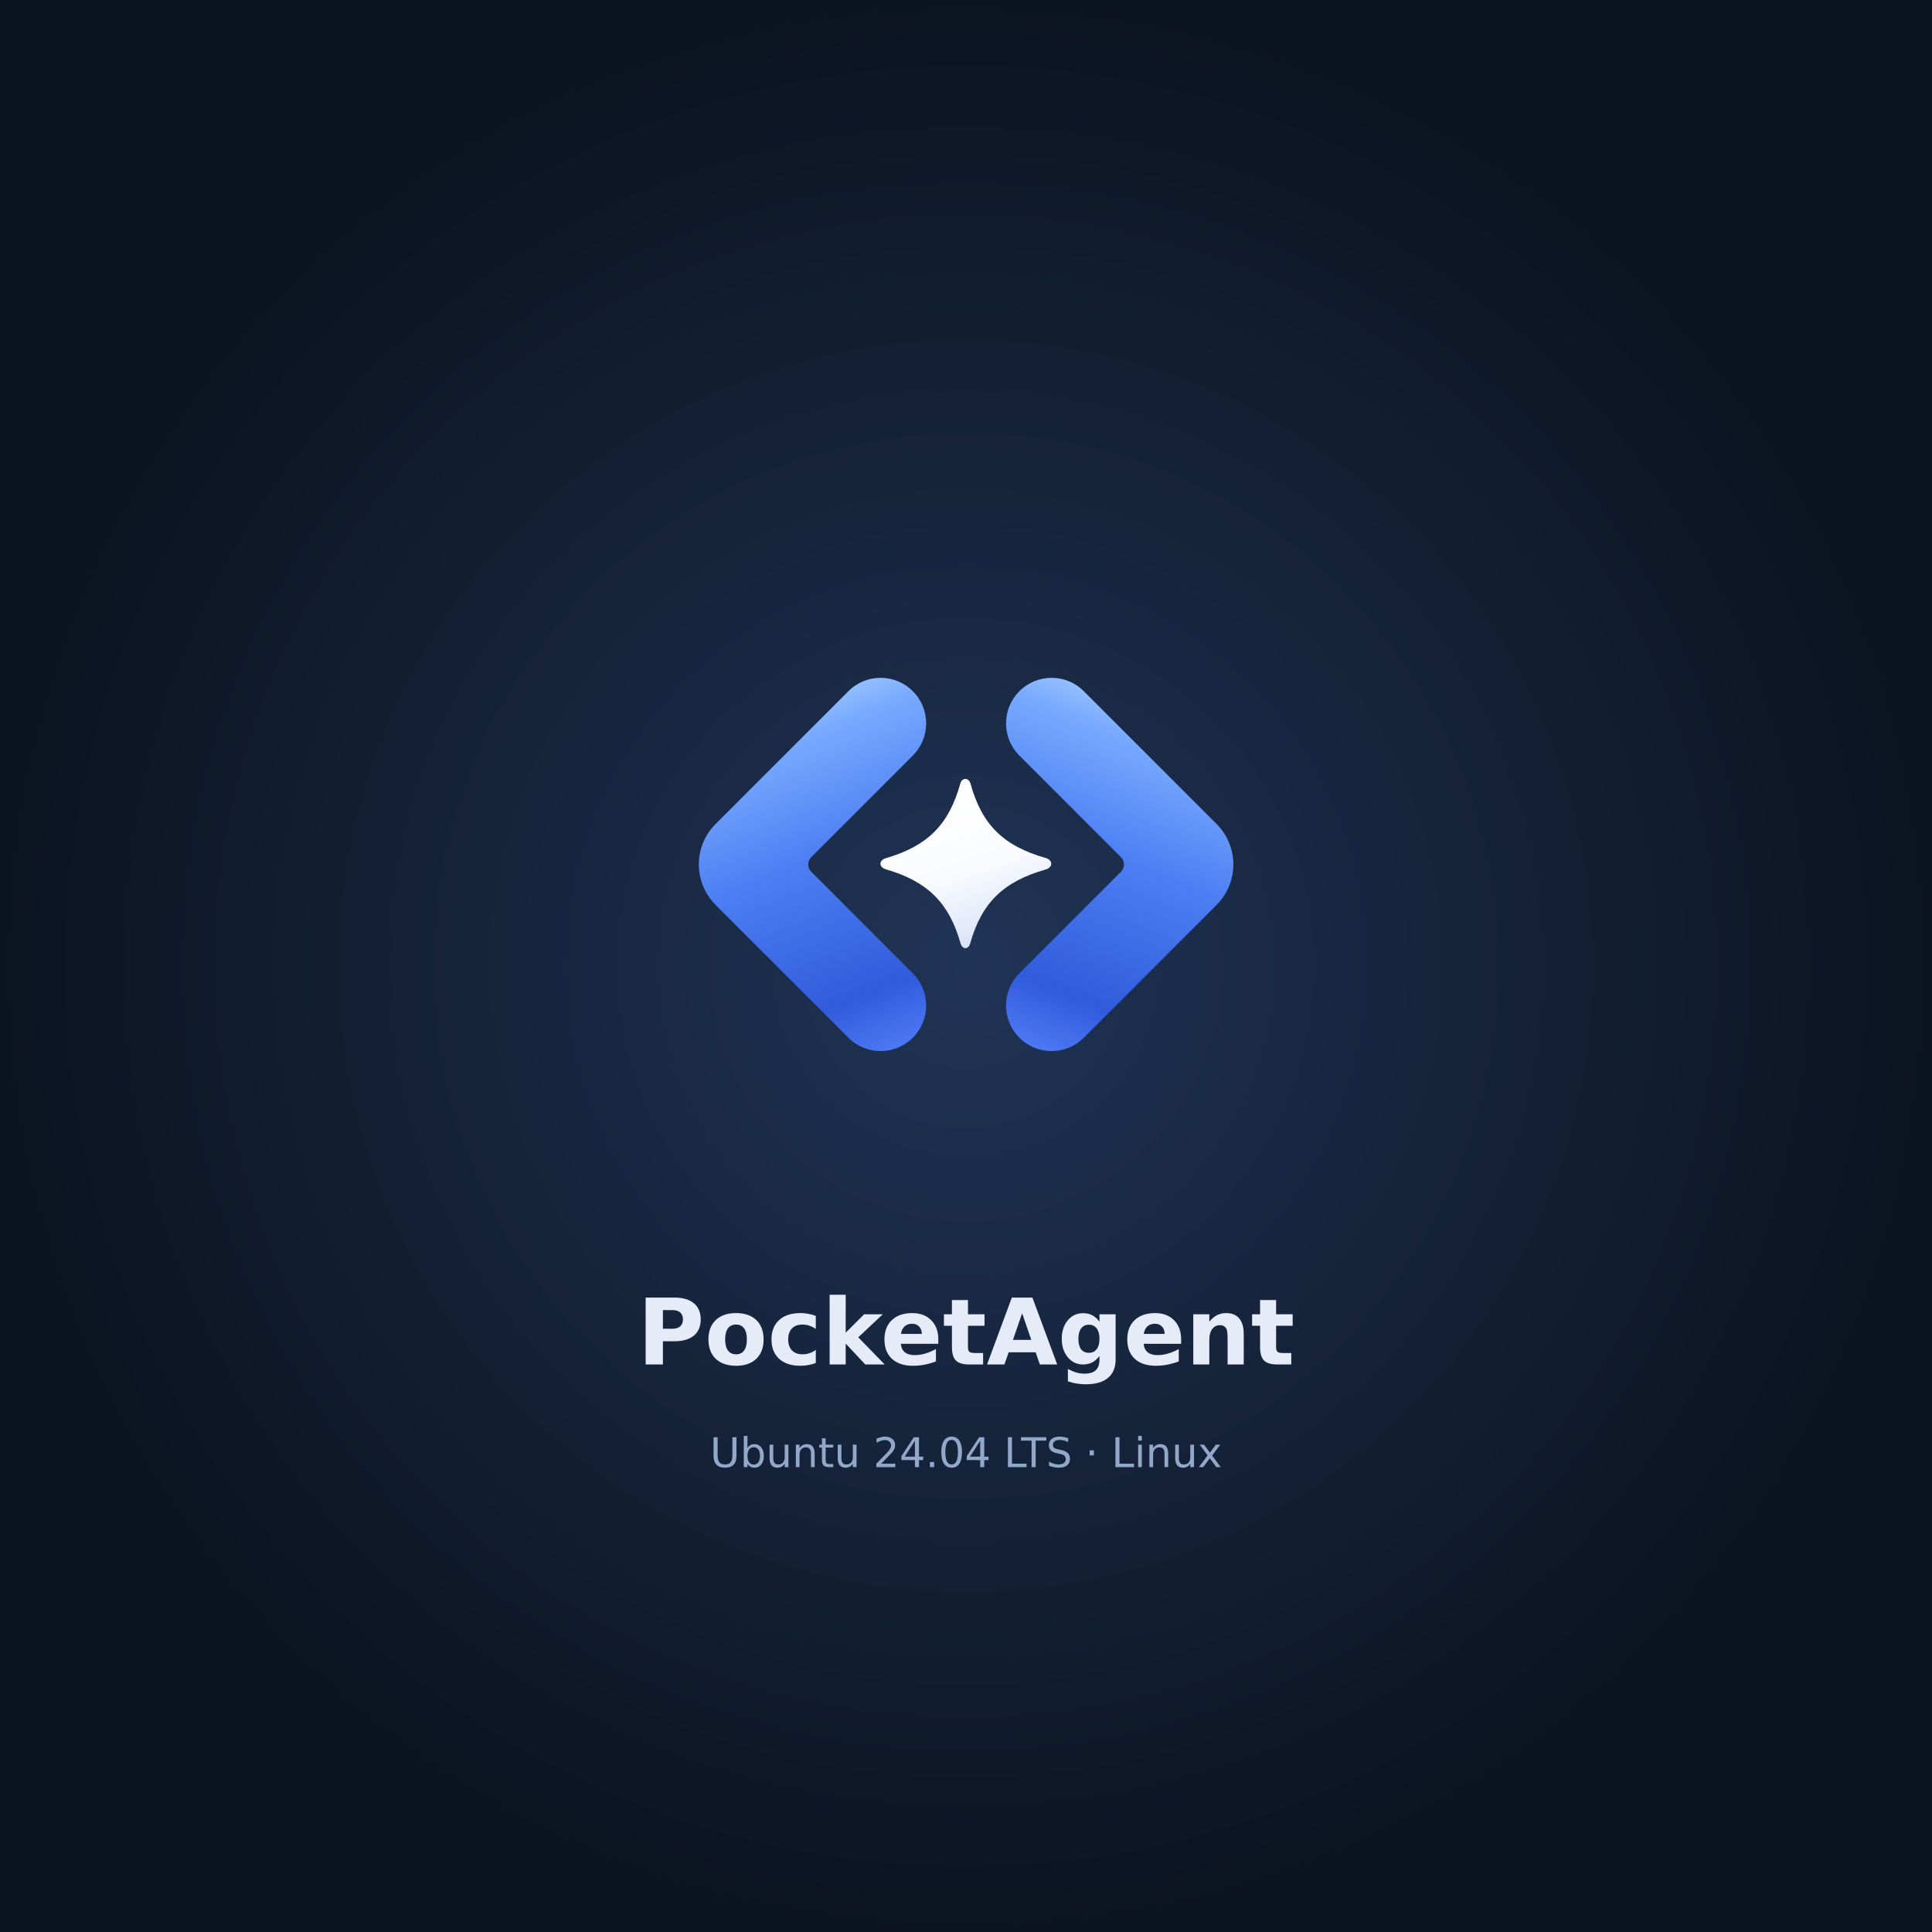
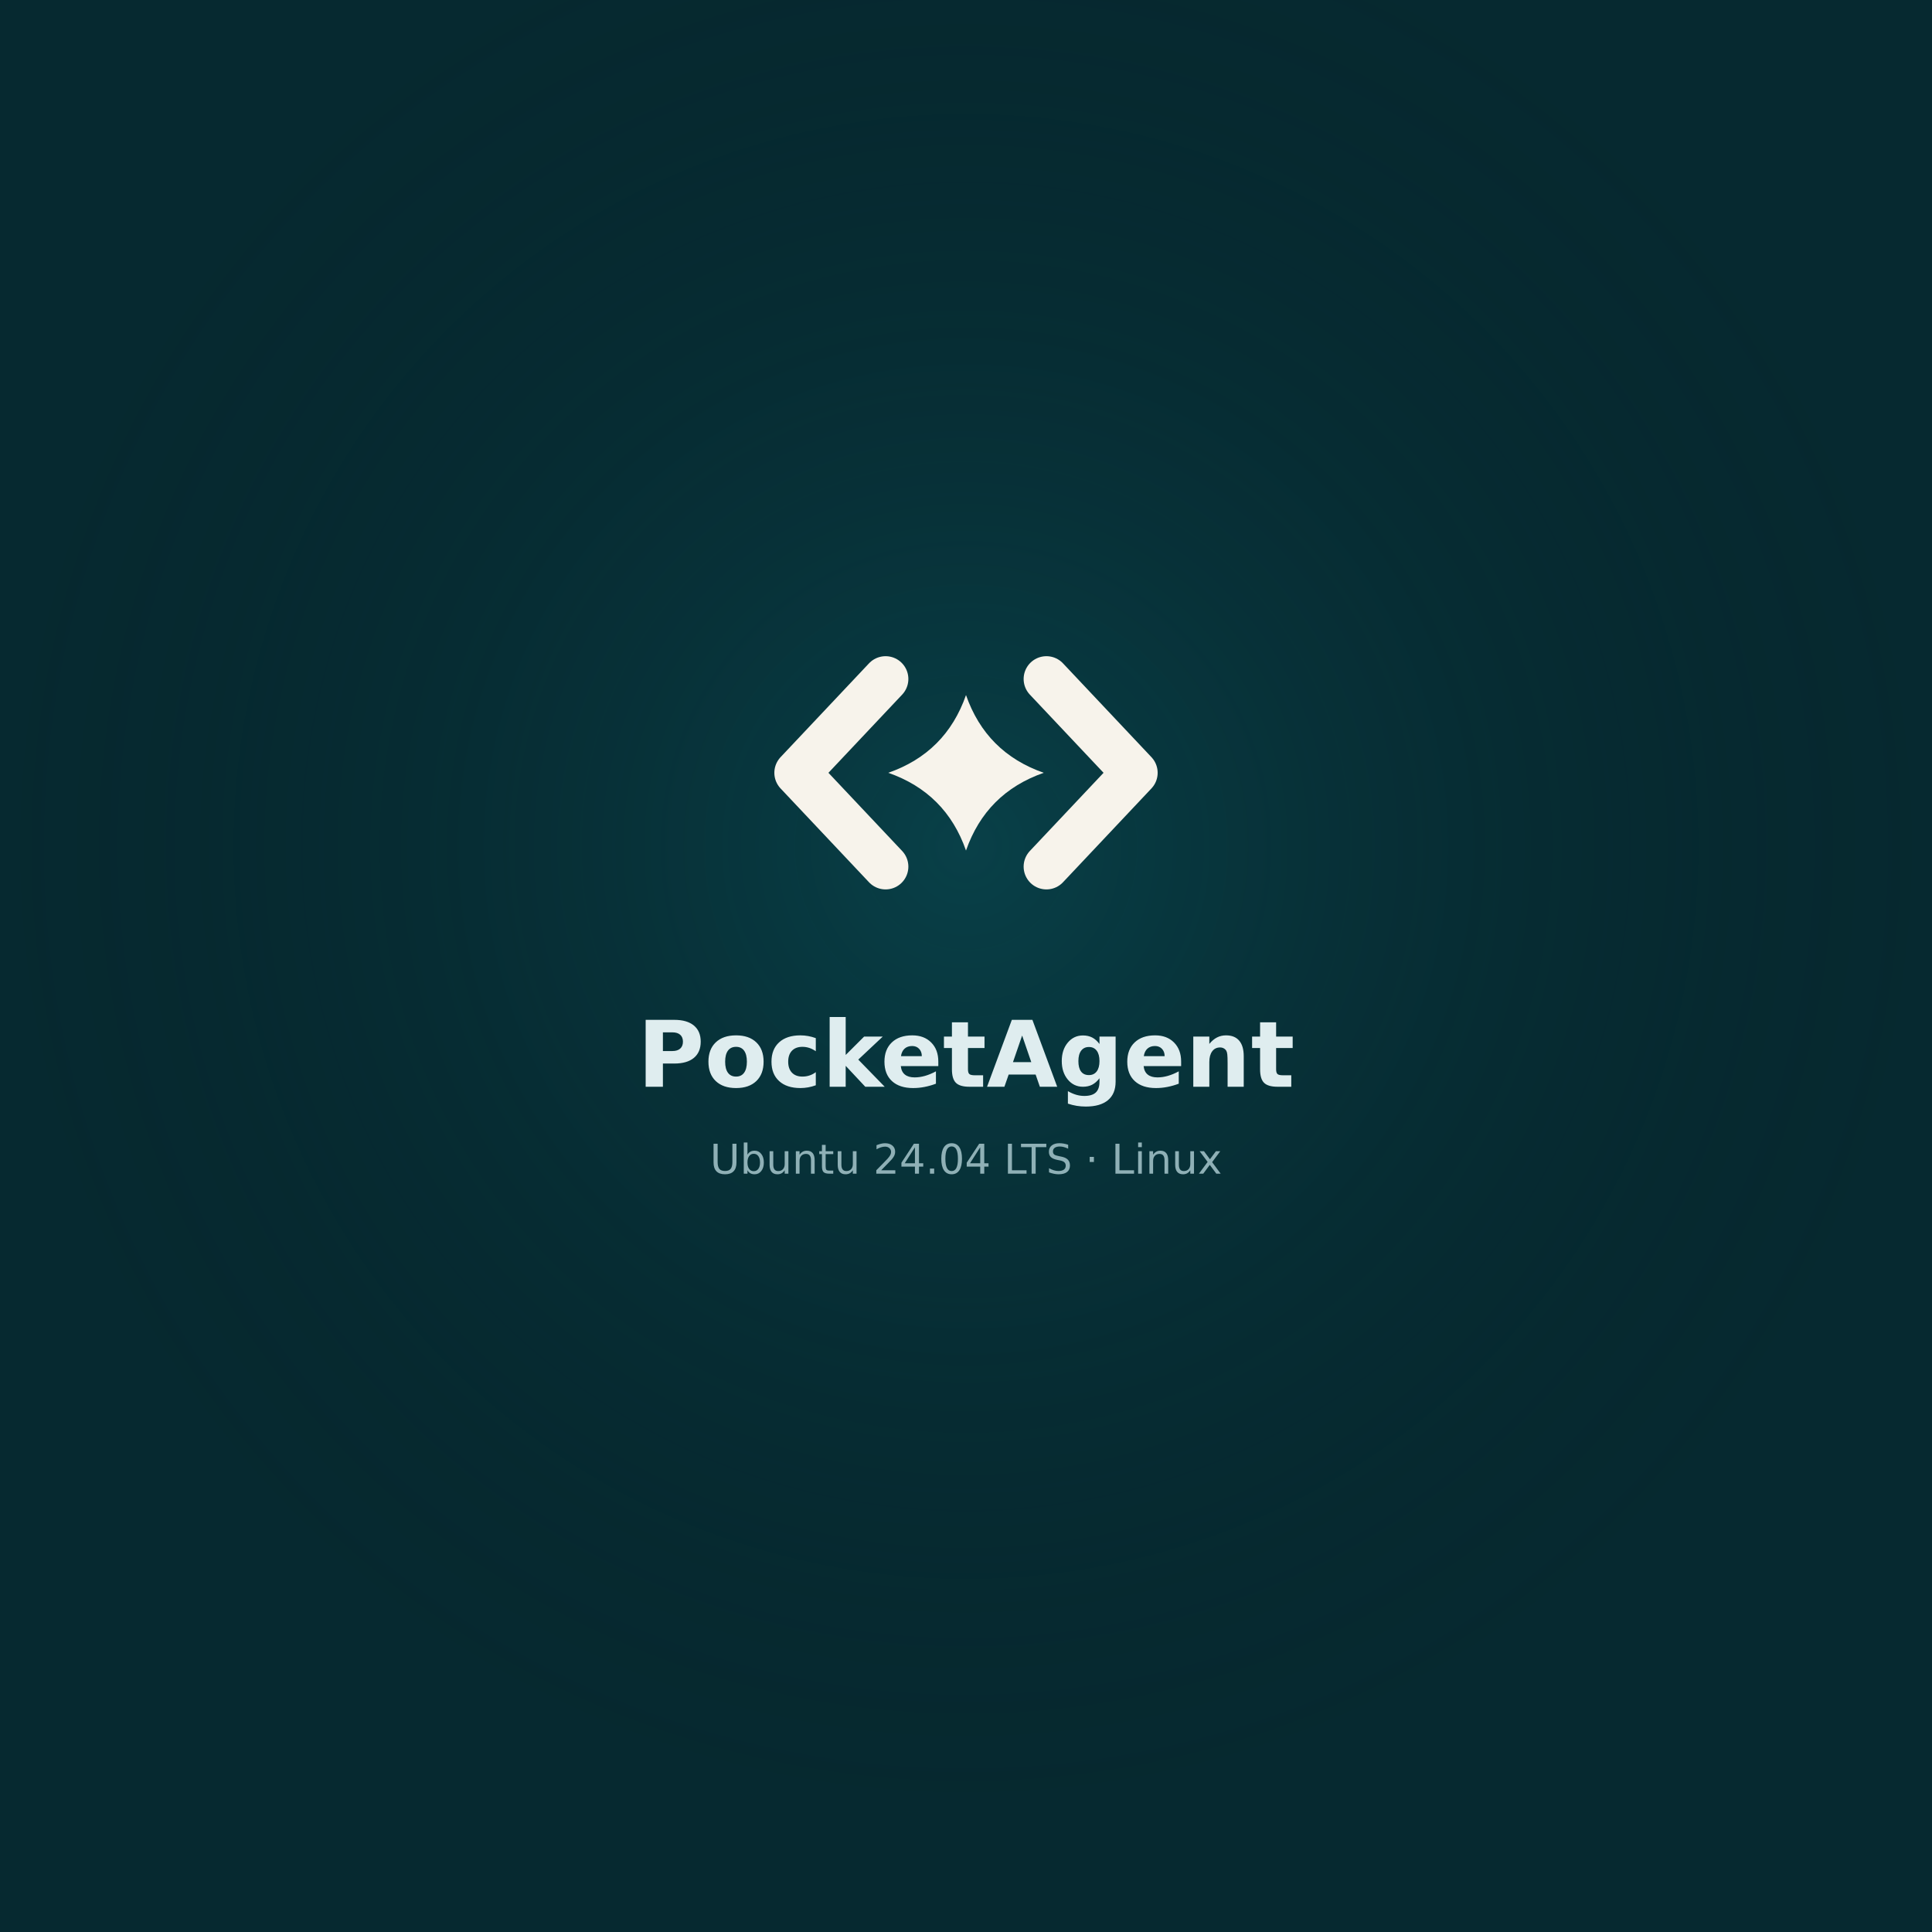
<svg xmlns="http://www.w3.org/2000/svg" width="1600" height="1600" viewBox="0 0 1600 1600">
  <defs>
-     <linearGradient id="blue" gradientUnits="userSpaceOnUse" x1="115" y1="125" x2="219" y2="384">
-       <stop offset="0" stop-color="#B5D8FF" />
-       <stop offset="0.17" stop-color="#79AAFF" />
-       <stop offset="0.46" stop-color="#4D7FF3" />
-       <stop offset="0.83" stop-color="#315BDC" />
-       <stop offset="1" stop-color="#507BF6" />
-     </linearGradient>
-     <linearGradient id="pearl" gradientUnits="userSpaceOnUse" x1="234" y1="204" x2="271" y2="309">
-       <stop offset="0" stop-color="#FFFFFF" />
-       <stop offset="0.53" stop-color="#FAFBFF" />
-       <stop offset="1" stop-color="#D9E3F7" />
-     </linearGradient>
-   </defs>
-   <defs>
-     <radialGradient id="desktopGlow">
-       <stop offset="0" stop-color="#203456" />
-       <stop offset="1" stop-color="#0B1320" />
+     <radialGradient id="glow">
+       <stop offset="0" stop-color="#0E6E78" stop-opacity="0.34" />
+       <stop offset="1" stop-color="#031719" stop-opacity="0" />
    </radialGradient>
  </defs>
-   <rect width="1600" height="1600" fill="#0B1320" />
-   <circle cx="800" cy="800" r="800" fill="url(#desktopGlow)" />
-   <g transform="translate(498 415) scale(1.18)">
-     <path d="M218.6,133.4 C231.1,145.9 231.1,166.1 218.6,178.6 L147.3,249.9 C144.5,252.7 144.5,257.3 147.3,260.1 L218.6,331.4 C231.1,343.9 231.1,364.1 218.6,376.6 C206.1,389.1 185.9,389.1 173.4,376.6 L80.2,283.4 C64.5,267.7 64.5,242.3 80.2,226.6 L173.4,133.4 C185.9,120.9 206.1,120.9 218.6,133.4 Z" fill="url(#blue)" />
-     <g transform="translate(512 0) scale(-1 1)">
-       <path d="M218.6,133.4 C231.1,145.9 231.1,166.1 218.6,178.6 L147.3,249.9 C144.5,252.7 144.5,257.3 147.3,260.1 L218.6,331.4 C231.1,343.9 231.1,364.1 218.6,376.6 C206.1,389.1 185.9,389.1 173.4,376.6 L80.2,283.4 C64.5,267.7 64.5,242.3 80.2,226.6 L173.4,133.4 C185.9,120.9 206.1,120.9 218.6,133.4 Z" fill="url(#blue)" />
+   <rect width="1600" height="1600" fill="#062930" />
+   <circle cx="800" cy="700" r="820" fill="url(#glow)" />
+   <g transform="translate(544 384)">
+     <g fill="none" stroke="#F7F3EB" stroke-width="37.74" stroke-linecap="round" stroke-linejoin="round">
+       <path d="M189.4 178.3 L116.15 256 L189.4 333.7" />
+       <path d="M322.6 178.3 L395.85 256 L322.6 333.7" />
    </g>
-     <path d="M252,198 C253.2,194 257.8,194 259,198 C267,227 282,242 312,250.5 C317,252 317,257 312,258.5 C282,267 267,282 259,310 C257.8,315 253.2,315 252,310 C244,282 229,267 200,258.5 C194.5,257 194.5,252 200,250.5 C229,242 244,227 252,198 Z" fill="url(#pearl)" />
+     <path d="M256 191.62 Q272.65 239.35 320.38 256 Q272.65 272.65 256 320.38 Q239.35 272.65 191.62 256 Q239.35 239.35 256 191.62 Z" fill="#F7F3EB" />
  </g>
-   <text x="800" y="1130" text-anchor="middle" font-family="DejaVu Sans,sans-serif" font-weight="bold" font-size="76" fill="#E6ECF7">PocketAgent</text>
-   <text x="800" y="1215" text-anchor="middle" font-family="DejaVu Sans,sans-serif" font-size="34" fill="#93A8C9">Ubuntu 24.04 LTS · Linux</text>
+   <text x="800" y="900" text-anchor="middle" font-family="DejaVu Sans,sans-serif" font-weight="bold" font-size="76" fill="#dfedef">PocketAgent</text>
+   <text x="800" y="972" text-anchor="middle" font-family="DejaVu Sans,sans-serif" font-size="34" fill="#8fb0b6">Ubuntu 24.04 LTS · Linux</text>
</svg>
